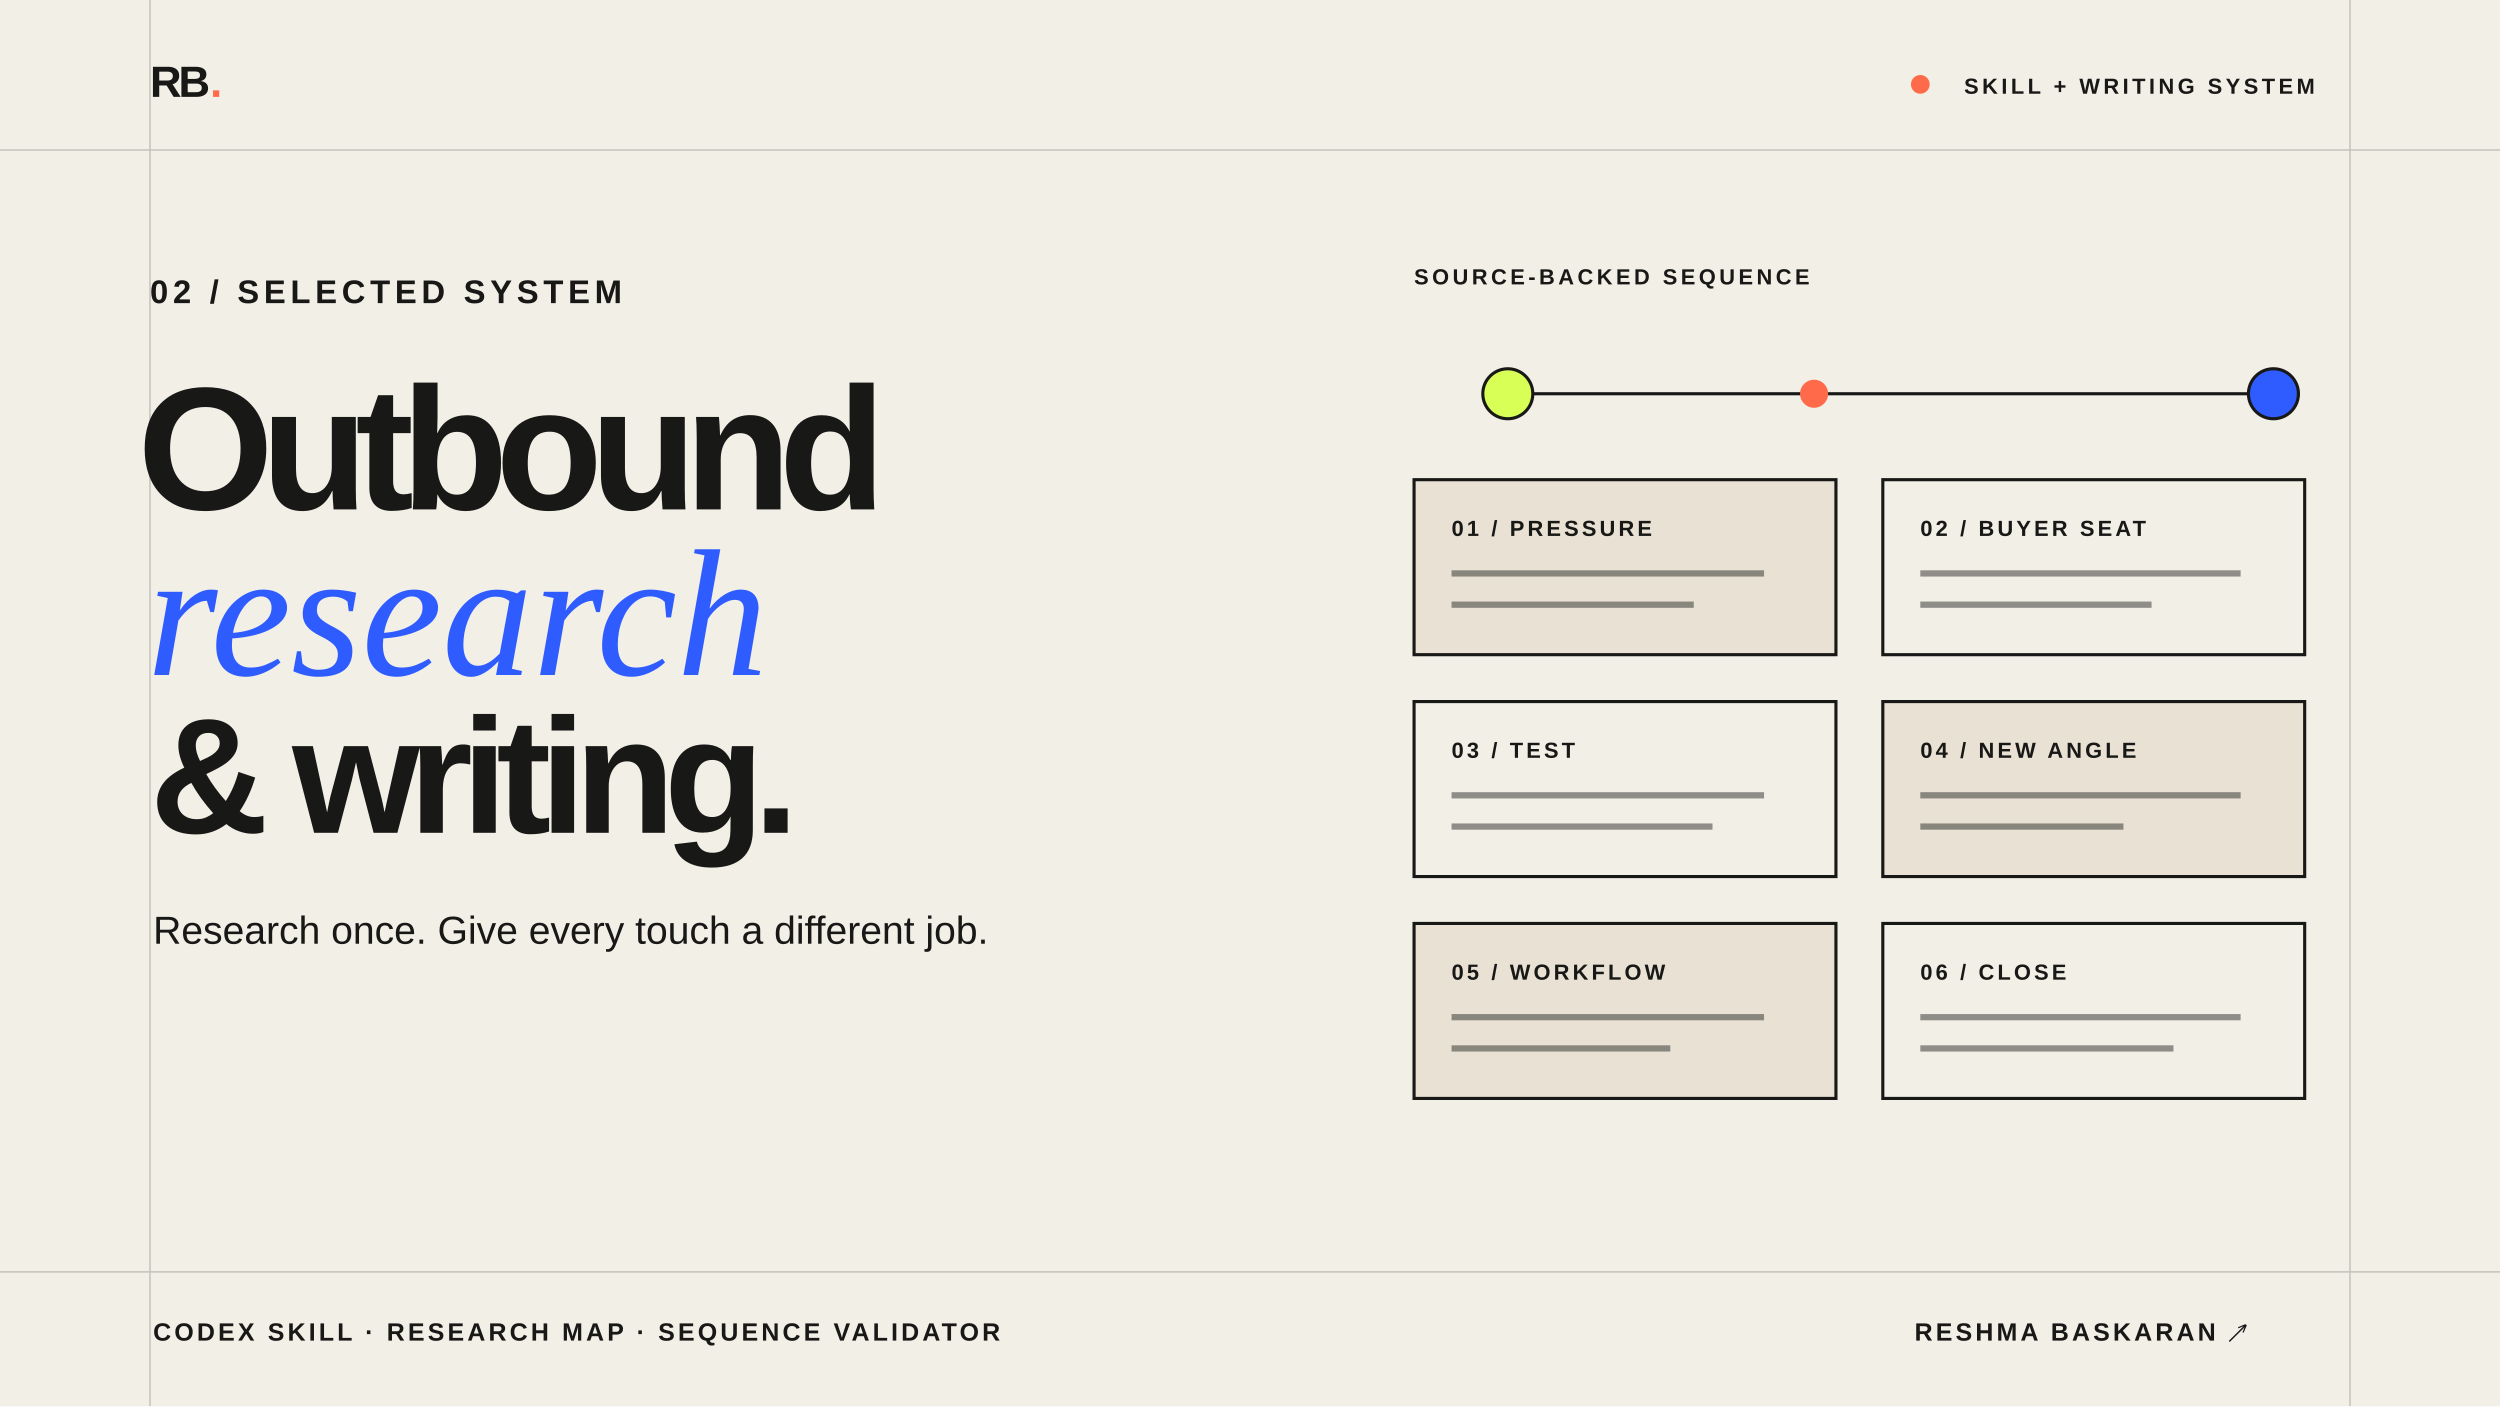
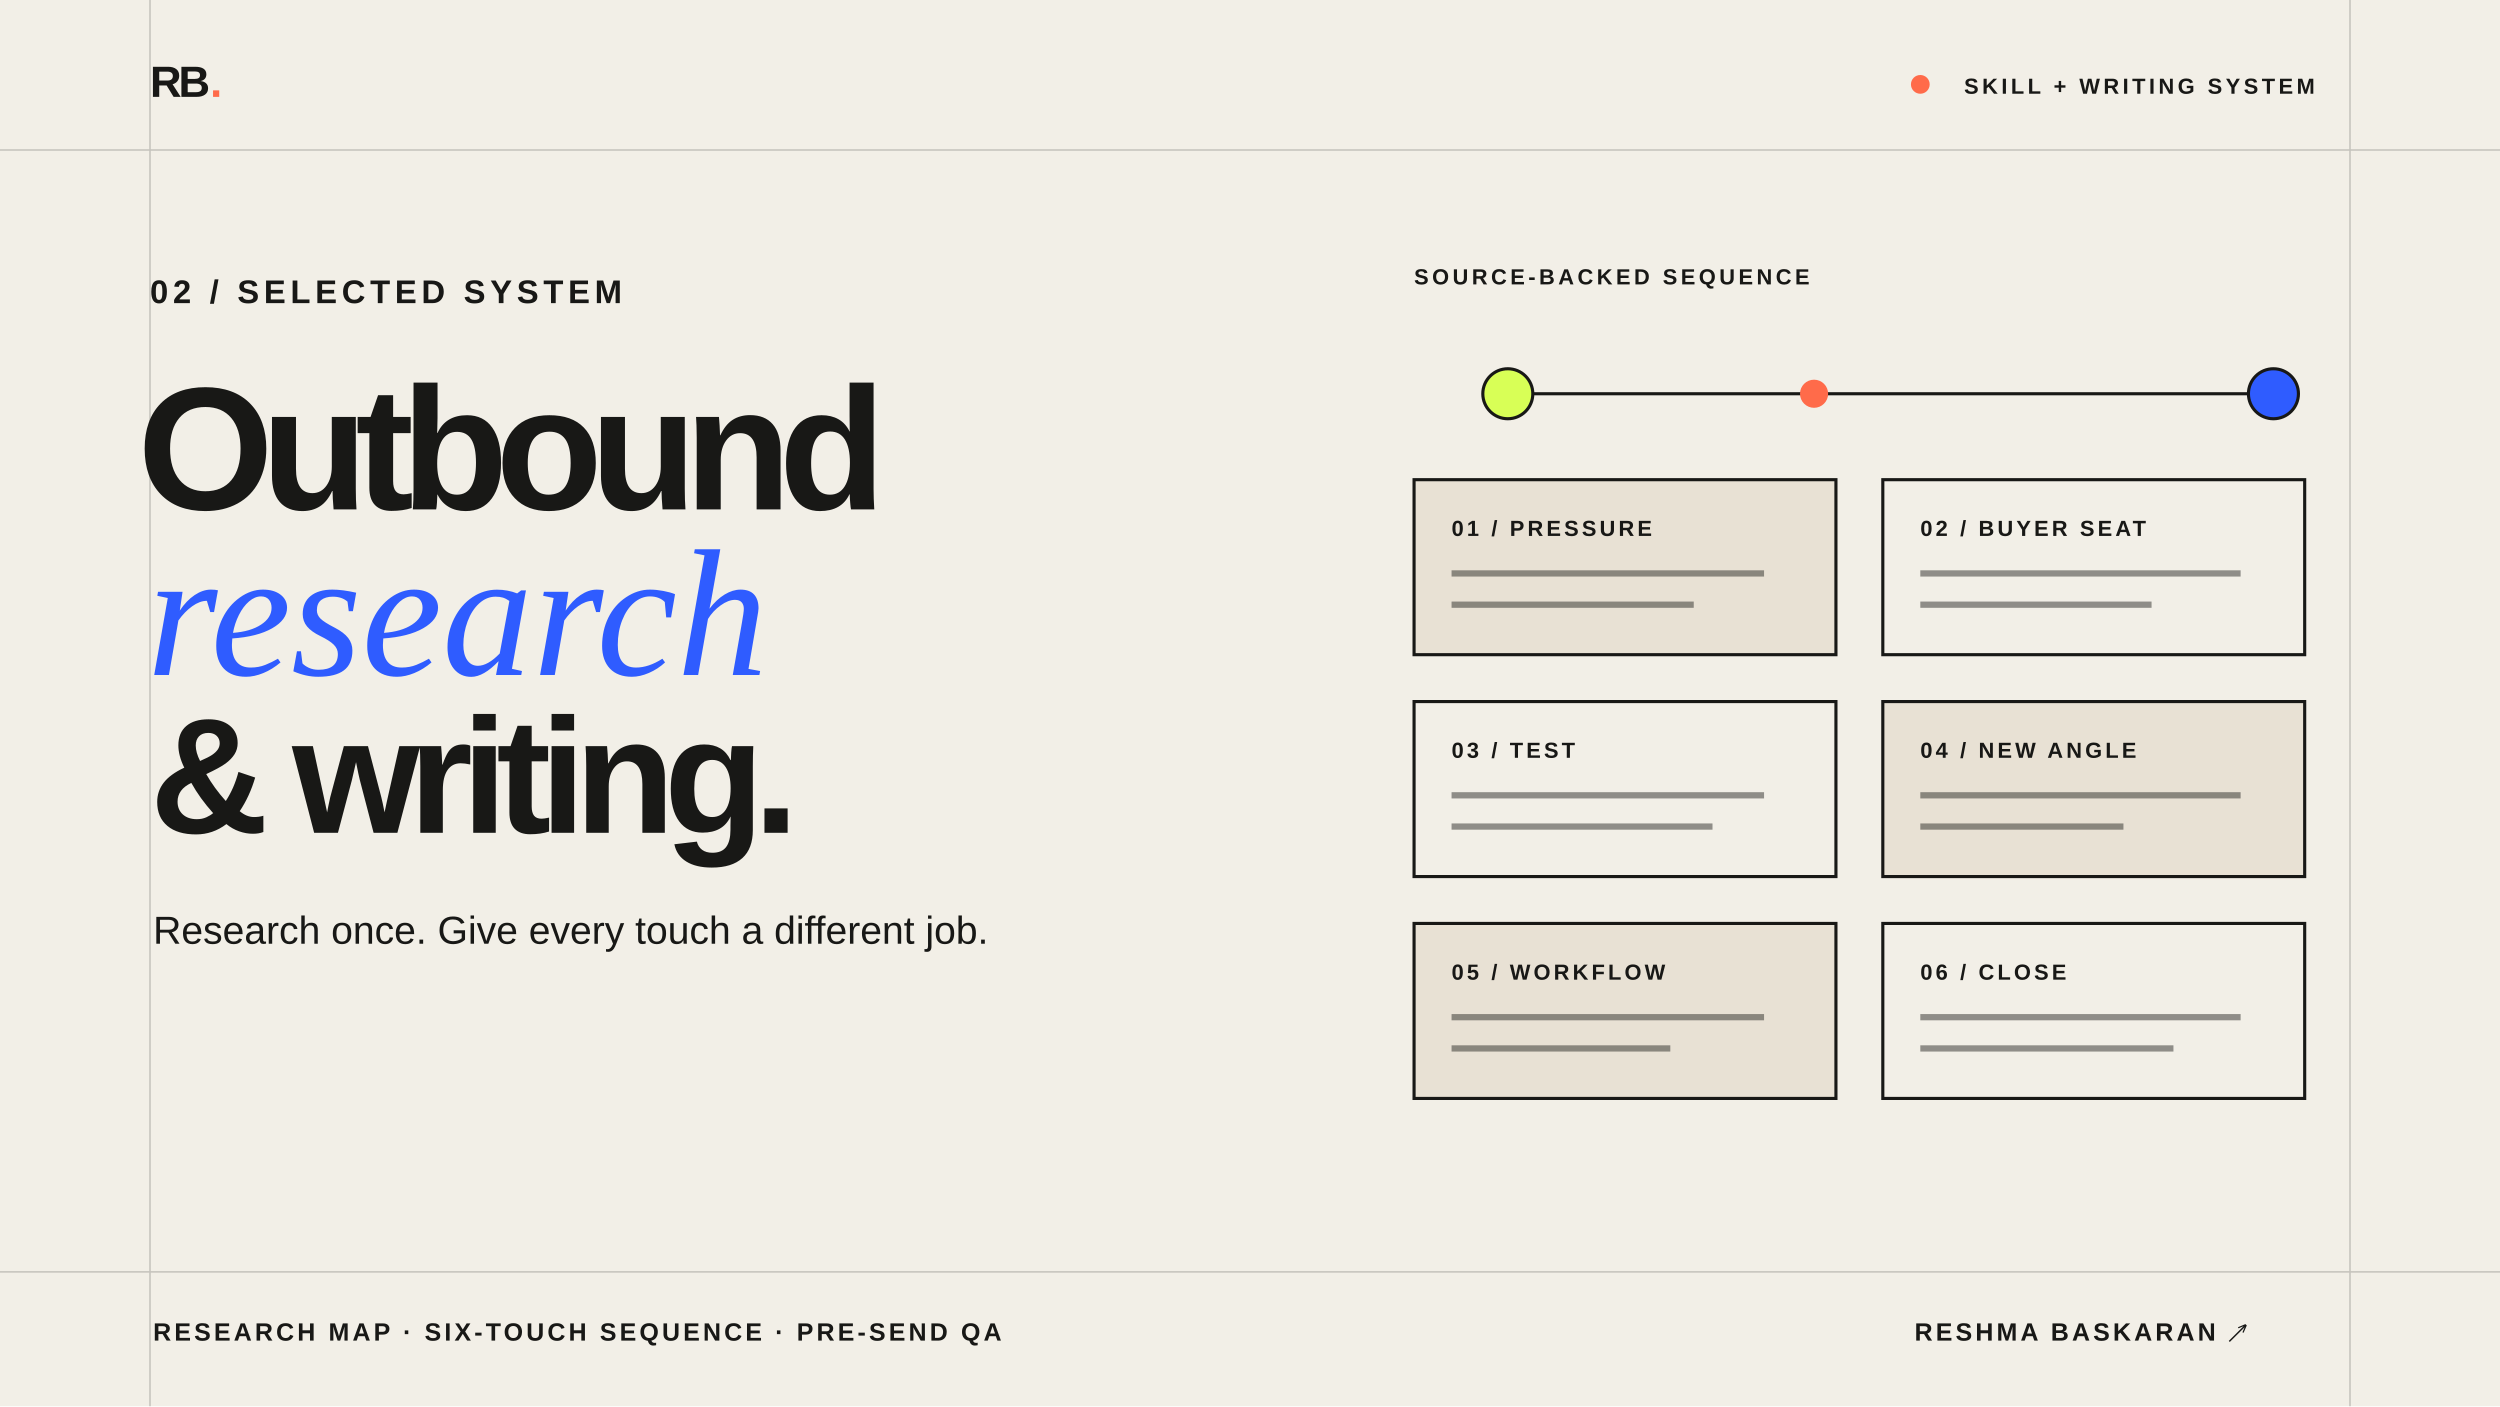
<svg xmlns="http://www.w3.org/2000/svg" width="1600" height="900" viewBox="0 0 1600 900" role="img" aria-labelledby="title desc">
  <rect width="1600" height="900" fill="#f2efe7" />
  <path d="M0 96H1600M0 814H1600M96 0V900M1504 0V900" stroke="#181816" stroke-opacity=".2" />
  <text x="96" y="62" font-family="Helvetica Neue,Arial,sans-serif" font-size="28" font-weight="800" letter-spacing="-2" fill="#181816">RB<tspan fill="#ff6b4a">.</tspan>
  </text>
  <text x="1257" y="60" font-family="Helvetica Neue,Arial,sans-serif" font-size="14" font-weight="800" letter-spacing="2.2" fill="#181816">SKILL + WRITING SYSTEM</text>
  <circle cx="1229" cy="54" r="6" fill="#ff6b4a" />
  <text x="96" y="194" font-family="Helvetica Neue,Arial,sans-serif" font-size="21" font-weight="800" letter-spacing="3" fill="#181816">02 / SELECTED SYSTEM</text>
  <text x="88" y="326" font-family="Helvetica Neue,Arial,sans-serif" font-size="112" font-weight="700" letter-spacing="-8" fill="#181816">Outbound</text>
  <text x="94" y="432" font-family="Georgia,Times New Roman,serif" font-size="116" font-style="italic" fill="#2f5cff">research</text>
  <text x="96" y="533" font-family="Helvetica Neue,Arial,sans-serif" font-size="105" font-weight="700" letter-spacing="-7" fill="#181816">&amp; writing.</text>
  <text x="98" y="604" font-family="Helvetica Neue,Arial,sans-serif" font-size="25" fill="#181816">Research once. Give every touch a different job.</text>
  <g transform="translate(905 182)">
    <text x="0" y="0" font-family="Helvetica Neue,Arial,sans-serif" font-size="14" font-weight="800" letter-spacing="2.2" fill="#181816">SOURCE-BACKED SEQUENCE</text>
    <path d="M60 70H550" stroke="#181816" stroke-width="2" />
    <circle cx="60" cy="70" r="16" fill="#d8ff56" stroke="#181816" stroke-width="2" />
    <circle cx="256" cy="70" r="9" fill="#ff6b4a" />
    <circle cx="550" cy="70" r="16" fill="#2f5cff" stroke="#181816" stroke-width="2" />
    <g font-family="Helvetica Neue,Arial,sans-serif" fill="#181816">
      <rect x="0" y="125" width="270" height="112" fill="#e8e1d4" stroke="#181816" stroke-width="2" />
      <text x="24" y="161" font-size="14" font-weight="900" letter-spacing="2">01 / PRESSURE</text>
      <path d="M24 185H224M24 205H179" stroke="#181816" stroke-opacity=".45" stroke-width="4" />
      <rect x="300" y="125" width="270" height="112" fill="#f2efe7" stroke="#181816" stroke-width="2" />
      <text x="324" y="161" font-size="14" font-weight="900" letter-spacing="2">02 / BUYER SEAT</text>
      <path d="M324 185H529M324 205H472" stroke="#181816" stroke-opacity=".45" stroke-width="4" />
      <rect x="0" y="267" width="270" height="112" fill="#f2efe7" stroke="#181816" stroke-width="2" />
      <text x="24" y="303" font-size="14" font-weight="900" letter-spacing="2">03 / TEST</text>
      <path d="M24 327H224M24 347H191" stroke="#181816" stroke-opacity=".45" stroke-width="4" />
      <rect x="300" y="267" width="270" height="112" fill="#e8e1d4" stroke="#181816" stroke-width="2" />
      <text x="324" y="303" font-size="14" font-weight="900" letter-spacing="2">04 / NEW ANGLE</text>
      <path d="M324 327H529M324 347H454" stroke="#181816" stroke-opacity=".45" stroke-width="4" />
      <rect x="0" y="409" width="270" height="112" fill="#e8e1d4" stroke="#181816" stroke-width="2" />
      <text x="24" y="445" font-size="14" font-weight="900" letter-spacing="2">05 / WORKFLOW</text>
      <path d="M24 469H224M24 489H164" stroke="#181816" stroke-opacity=".45" stroke-width="4" />
      <rect x="300" y="409" width="270" height="112" fill="#f2efe7" stroke="#181816" stroke-width="2" />
      <text x="324" y="445" font-size="14" font-weight="900" letter-spacing="2">06 / CLOSE</text>
      <path d="M324 469H529M324 489H486" stroke="#181816" stroke-opacity=".45" stroke-width="4" />
    </g>
  </g>
-   <text x="98" y="858" font-family="Helvetica Neue,Arial,sans-serif" font-size="16" font-weight="800" letter-spacing="2" fill="#181816">CODEX SKILL · RESEARCH MAP · SEQUENCE VALIDATOR</text>
+   <text x="98" y="858" font-family="Helvetica Neue,Arial,sans-serif" font-size="16" font-weight="800" letter-spacing="2" fill="#181816">RESEARCH MAP · SIX-TOUCH SEQUENCE · PRE-SEND QA</text>
  <text x="1438" y="858" text-anchor="end" font-family="Helvetica Neue,Arial,sans-serif" font-size="16" font-weight="800" letter-spacing="2" fill="#181816">RESHMA BASKARAN ↗</text>
</svg>
